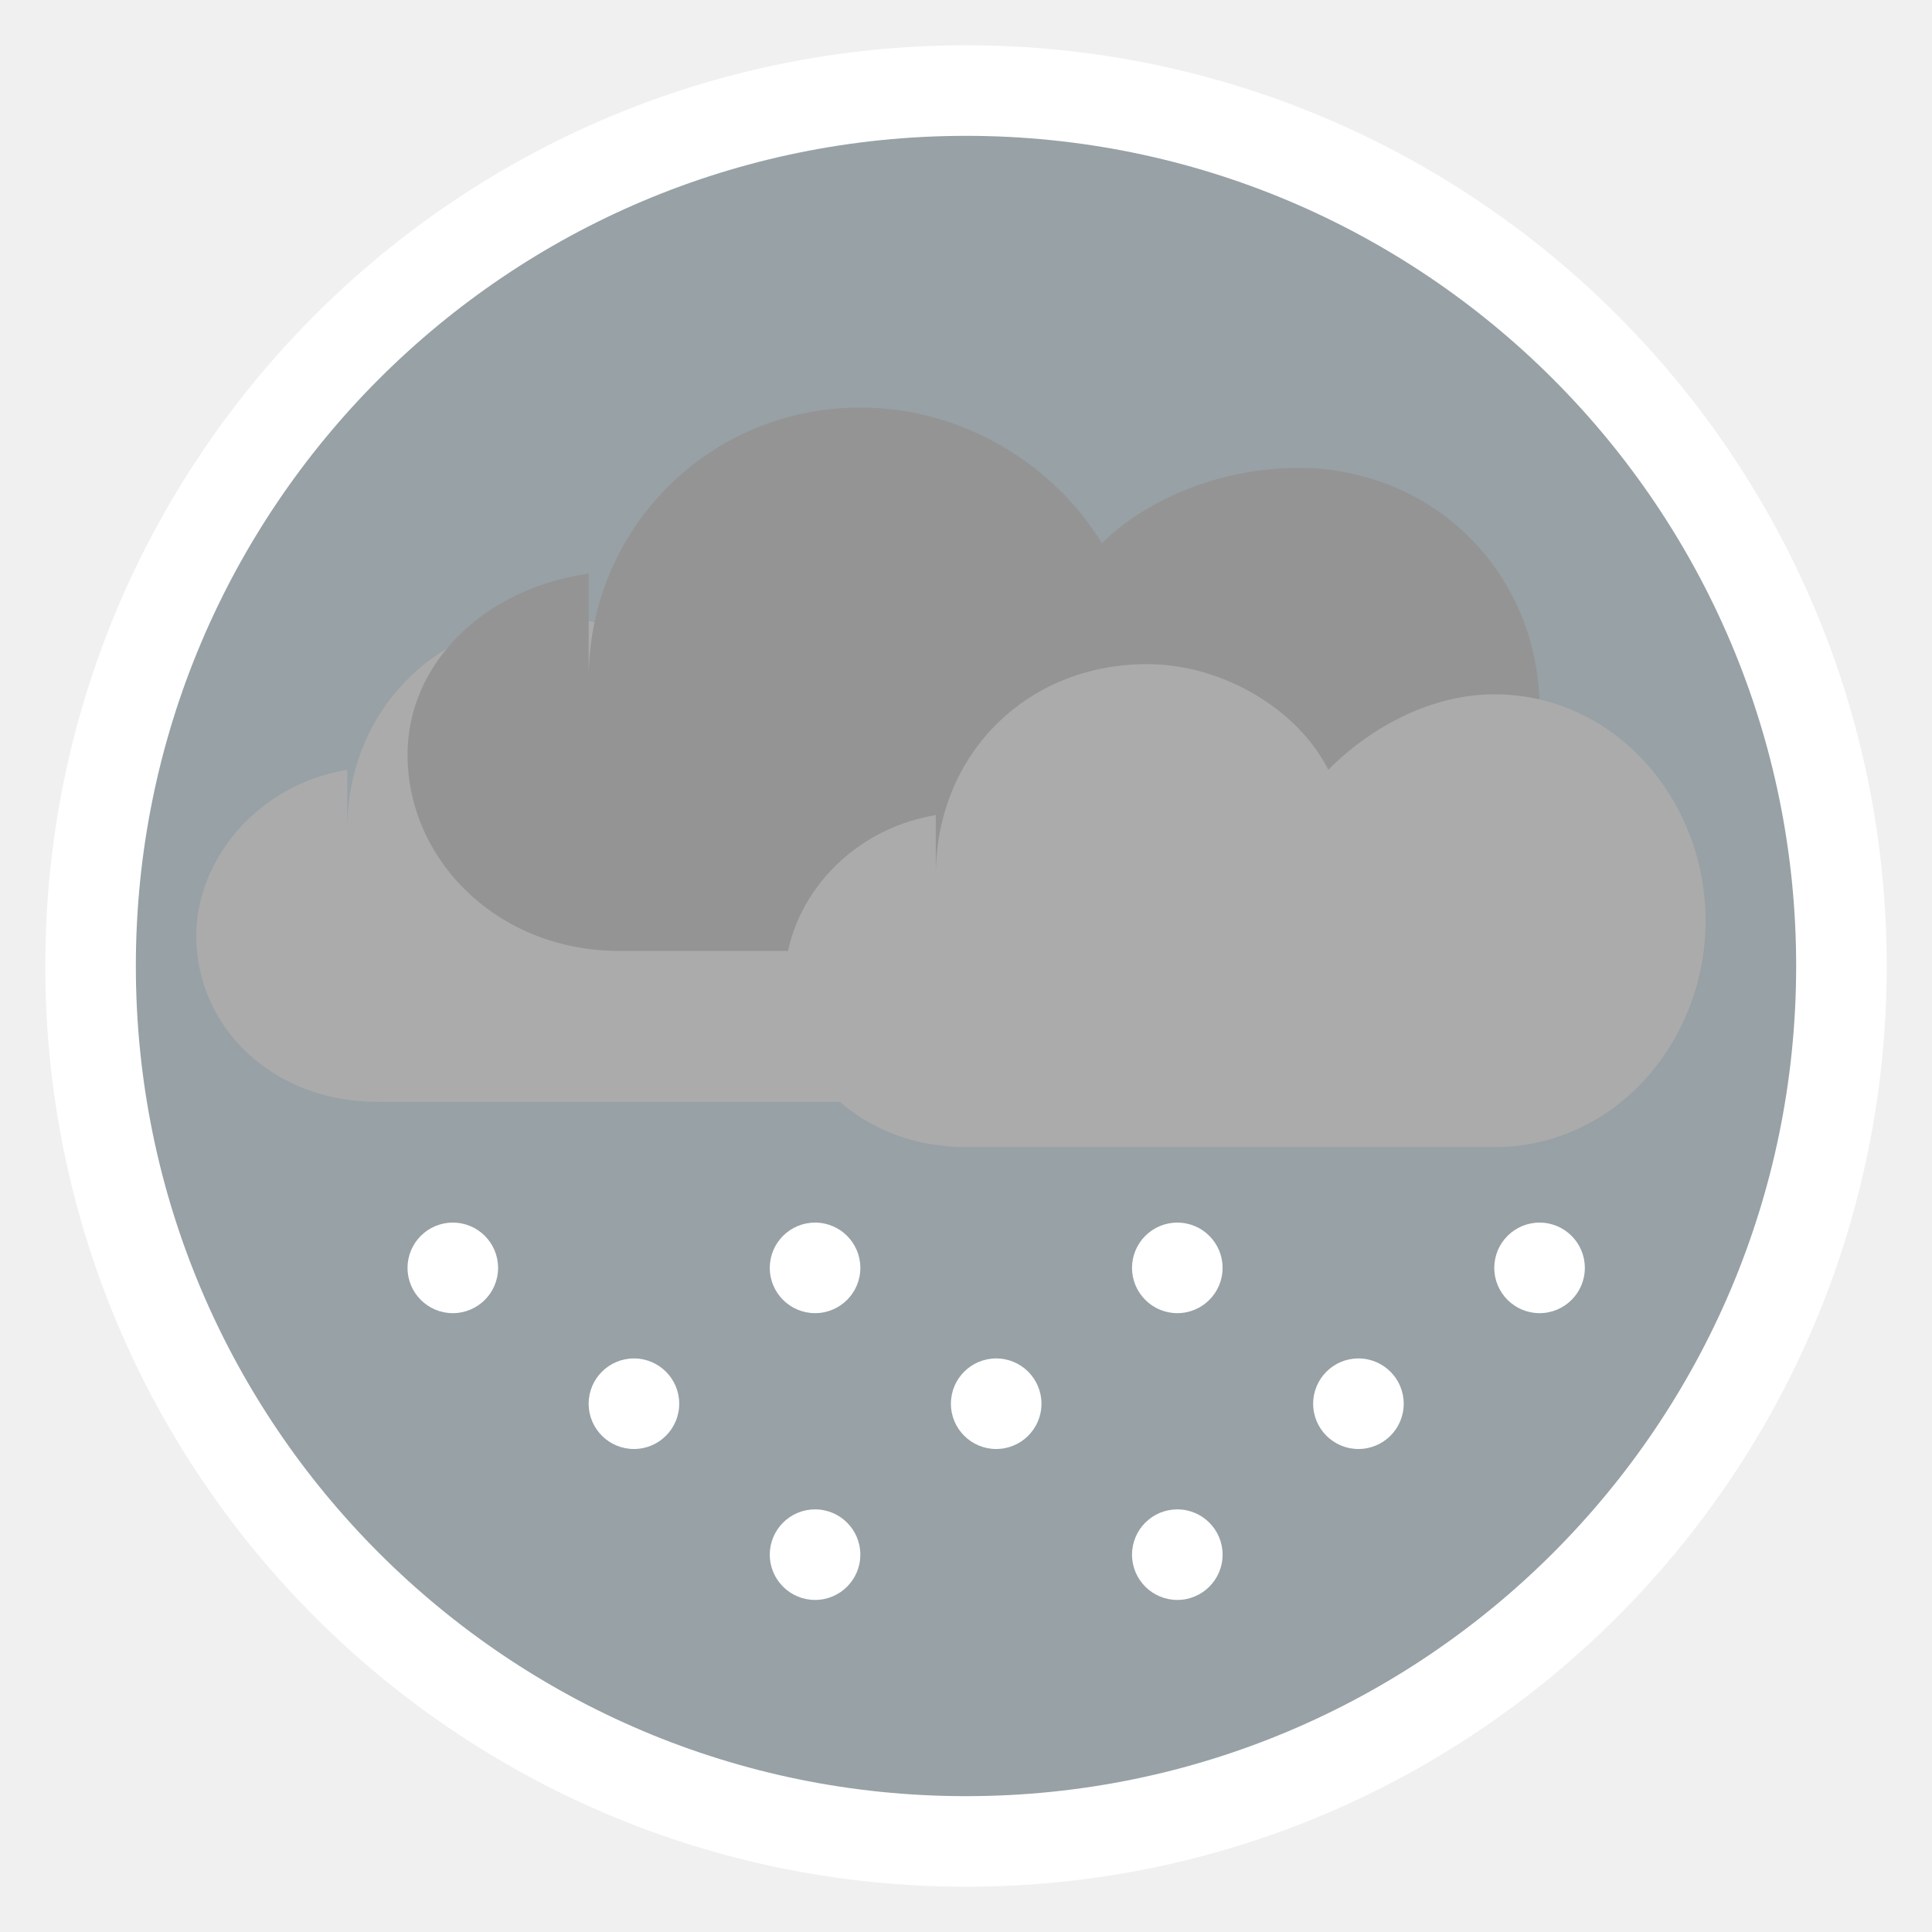
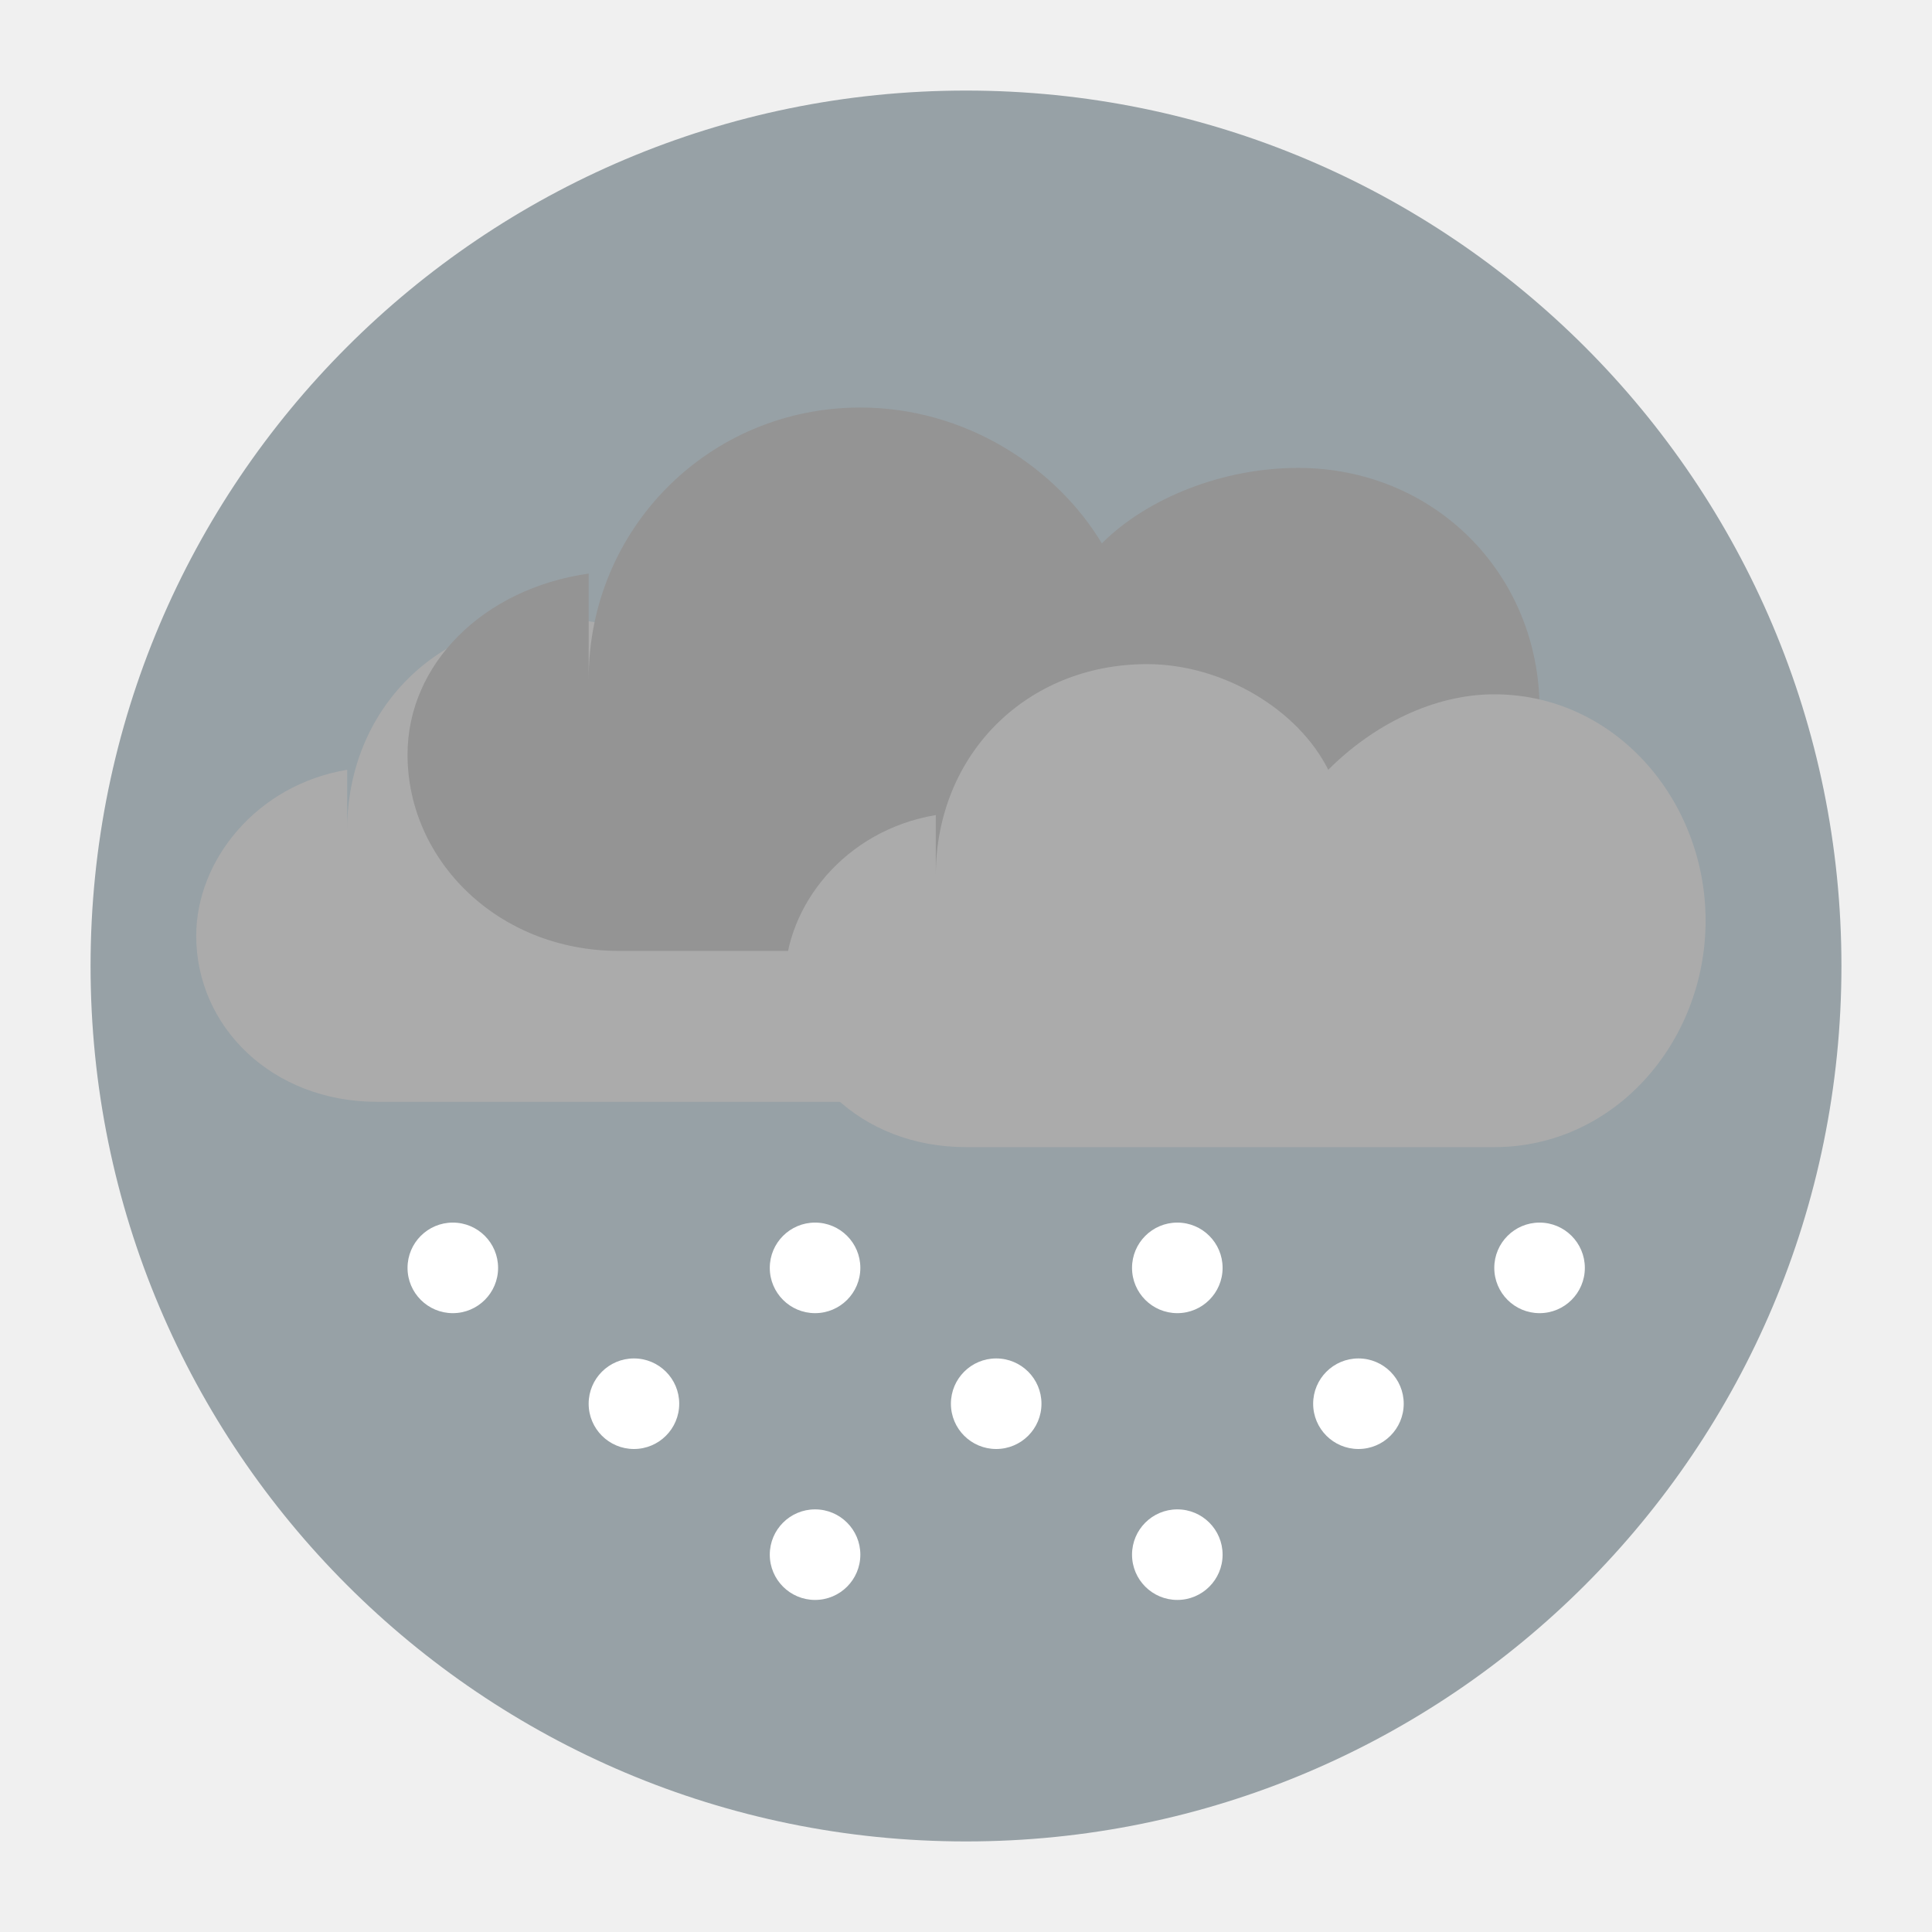
<svg xmlns="http://www.w3.org/2000/svg" viewBox="0 0 128 128" role="img" aria-labelledby="title">
-   <circle cx="64" cy="64" r="58" fill="#97a1a6" stroke="#ffffff" stroke-width="6" />
+   <circle cx="64" cy="64" r="58" fill="#97a1a6" />
  <g transform="translate(0 -8)">
    <path d="M23 63c0-8 6-14 14-14 5 0 10 3 12 7 3-3 7-5 12-5 8 0 15 7 15 15s-7 15-15 15H25c-7 0-12-5-12-11 0-5 4-10 10-11z" fill="#ababab" />
    <path d="M39 53c0-10 8-18 18-18 7 0 13 4 16 9 3-3 8-5 13-5 9 0 16 7 16 16s-7 16-16 16H41c-8 0-14-6-14-13 0-6 5-11 12-12z" fill="#949494" />
    <path d="M62 66c0-8 6-14 14-14 5 0 10 3 12 7 3-3 7-5 11-5 8 0 14 7 14 15s-6 15-14 15H64c-7 0-12-5-12-11 0-5 4-10 10-11z" fill="#ababab" />
  </g>
  <g fill="#ffffff">
    <circle cx="30" cy="84" r="3" />
    <circle cx="42" cy="93" r="3" />
    <circle cx="54" cy="84" r="3" />
    <circle cx="66" cy="93" r="3" />
    <circle cx="78" cy="84" r="3" />
    <circle cx="90" cy="93" r="3" />
    <circle cx="102" cy="84" r="3" />
    <circle cx="54" cy="103" r="3" />
    <circle cx="78" cy="103" r="3" />
  </g>
</svg>
